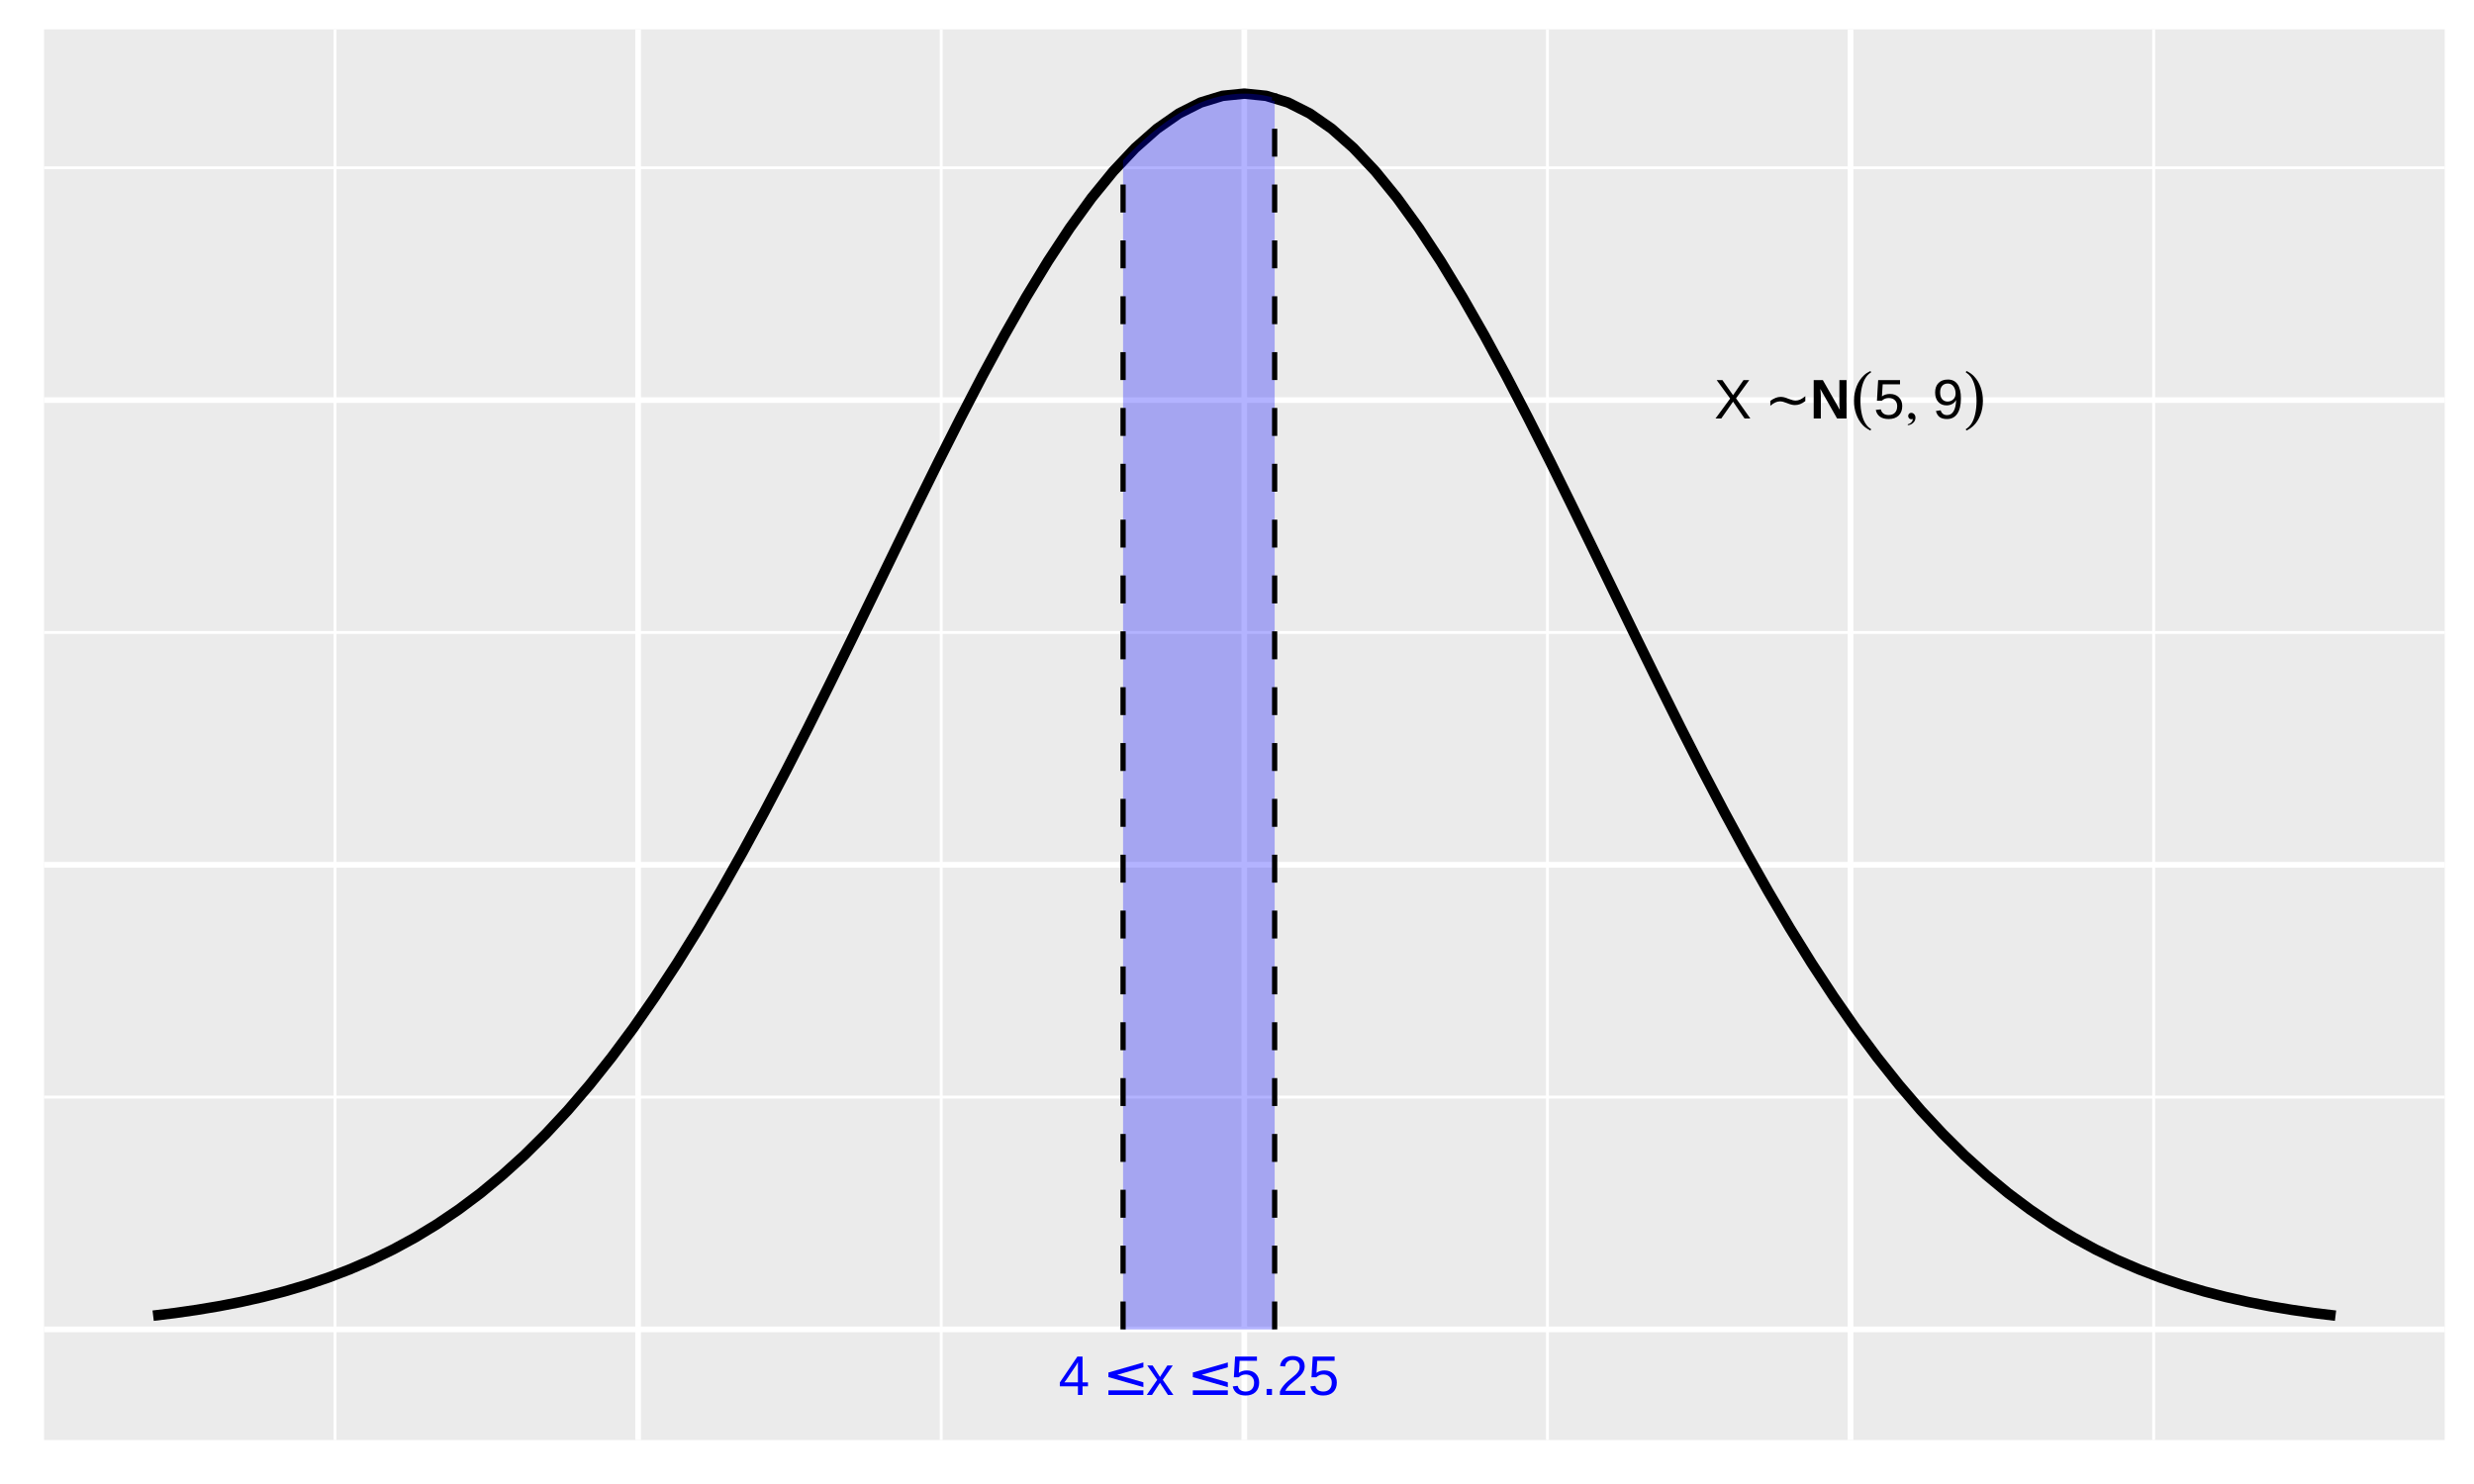
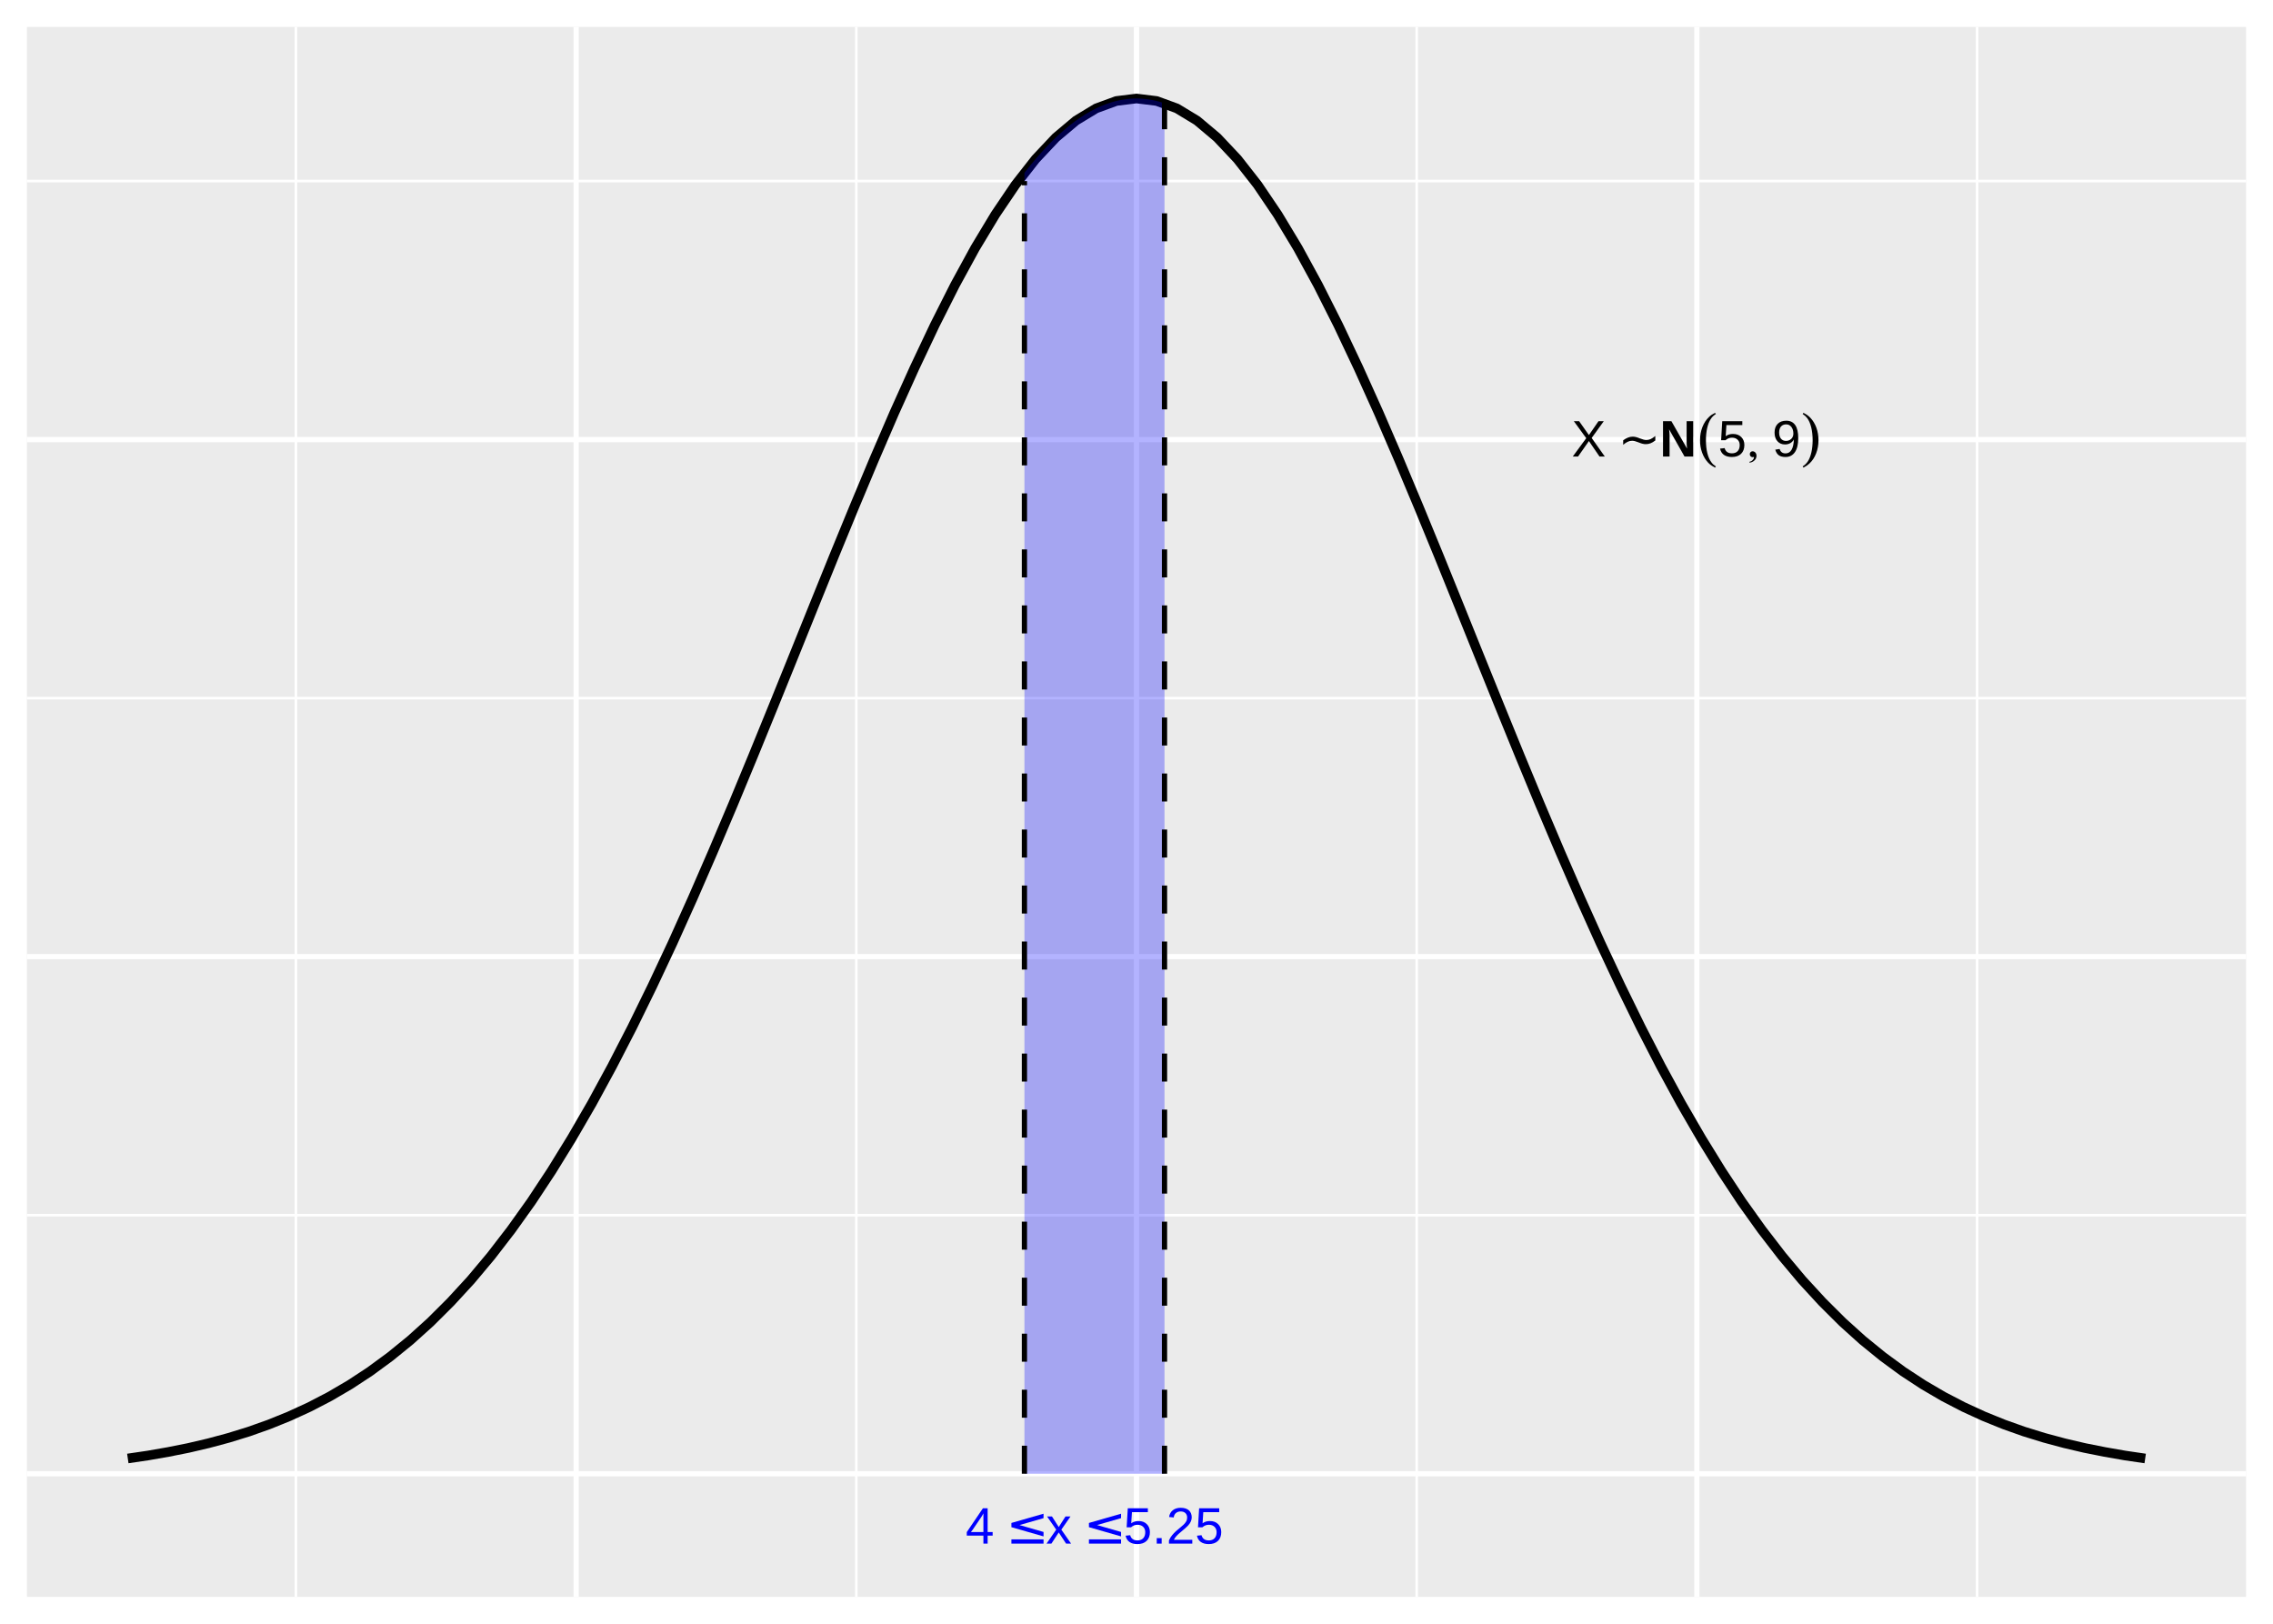
- <svg xmlns="http://www.w3.org/2000/svg" class="svglite" width="504.00pt" height="302.40pt" viewBox="0 0 504.00 302.40">
-   <defs>
-     <style type="text/css">
+ <svg xmlns="http://www.w3.org/2000/svg" width="504.00pt" height="360.01pt" viewBox="0 0 504.00 360.01">
+   <g class="svglite">
+     <defs>
+       <style type="text/css">
    .svglite line, .svglite polyline, .svglite polygon, .svglite path, .svglite rect, .svglite circle {
      fill: none;
      stroke: #000000;
      stroke-linecap: round;
      stroke-linejoin: round;
      stroke-miterlimit: 10.00;
    }
    .svglite text {
      white-space: pre;
    }
+     .svglite g.glyphgroup path {
+       fill: inherit;
+       stroke: none;
+     }
  </style>
-   </defs>
-   <rect width="100%" height="100%" style="stroke: none; fill: #FFFFFF;" />
-   <defs>
-     <clipPath id="cpMC4wMHw1MDQuMDB8MC4wMHwzMDIuNDA=">
-       <rect x="0.00" y="0.00" width="504.00" height="302.40" />
-     </clipPath>
-   </defs>
-   <g clip-path="url(#cpMC4wMHw1MDQuMDB8MC4wMHwzMDIuNDA=)">
-     <rect x="0.00" y="0.00" width="504.00" height="302.40" style="stroke-width: 1.16; stroke: #FFFFFF; fill: #FFFFFF;" />
+     </defs>
+     <rect width="100%" height="100%" style="stroke: none; fill: #FFFFFF;" />
+     <defs>
+       <clipPath id="cpMC4wMHw1MDQuMDB8MC4wMHwzNjAuMDE=">
+         <rect x="0.00" y="0.00" width="504.00" height="360.01" />
+       </clipPath>
+     </defs>
+     <g clip-path="url(#cpMC4wMHw1MDQuMDB8MC4wMHwzNjAuMDE=)">
+       <rect x="0.00" y="0.00" width="504.00" height="360.01" style="stroke-width: 1.16; stroke: #FFFFFF; fill: #FFFFFF;" />
+     </g>
+     <defs>
+       <clipPath id="cpNS45OHw0OTguMDJ8NS45OHwzNTQuMDM=">
+         <rect x="5.98" y="5.98" width="492.04" height="348.05" />
+       </clipPath>
+     </defs>
+     <g clip-path="url(#cpNS45OHw0OTguMDJ8NS45OHwzNTQuMDM=)">
+       <rect x="5.98" y="5.98" width="492.04" height="348.05" style="stroke-width: 1.16; stroke: none; fill: #EBEBEB;" />
+       <polyline points="5.98,269.42 498.02,269.42 " style="stroke-width: 0.58; stroke: #FFFFFF; stroke-linecap: butt;" />
+       <polyline points="5.98,154.78 498.02,154.78 " style="stroke-width: 0.58; stroke: #FFFFFF; stroke-linecap: butt;" />
+       <polyline points="5.98,40.14 498.02,40.14 " style="stroke-width: 0.58; stroke: #FFFFFF; stroke-linecap: butt;" />
+       <polyline points="65.62,354.03 65.62,5.98 " style="stroke-width: 0.58; stroke: #FFFFFF; stroke-linecap: butt;" />
+       <polyline points="189.87,354.03 189.87,5.98 " style="stroke-width: 0.58; stroke: #FFFFFF; stroke-linecap: butt;" />
+       <polyline points="314.13,354.03 314.13,5.98 " style="stroke-width: 0.58; stroke: #FFFFFF; stroke-linecap: butt;" />
+       <polyline points="438.38,354.03 438.38,5.98 " style="stroke-width: 0.58; stroke: #FFFFFF; stroke-linecap: butt;" />
+       <polyline points="5.98,326.74 498.02,326.74 " style="stroke-width: 1.16; stroke: #FFFFFF; stroke-linecap: butt;" />
+       <polyline points="5.98,212.10 498.02,212.10 " style="stroke-width: 1.16; stroke: #FFFFFF; stroke-linecap: butt;" />
+       <polyline points="5.98,97.46 498.02,97.46 " style="stroke-width: 1.16; stroke: #FFFFFF; stroke-linecap: butt;" />
+       <polyline points="127.75,354.03 127.75,5.98 " style="stroke-width: 1.16; stroke: #FFFFFF; stroke-linecap: butt;" />
+       <polyline points="252.00,354.03 252.00,5.98 " style="stroke-width: 1.16; stroke: #FFFFFF; stroke-linecap: butt;" />
+       <polyline points="376.25,354.03 376.25,5.98 " style="stroke-width: 1.16; stroke: #FFFFFF; stroke-linecap: butt;" />
+       <polyline points="28.34,323.36 32.82,322.70 37.29,321.92 41.76,321.03 46.24,319.98 50.71,318.78 55.18,317.40 59.66,315.81 64.13,314.00 68.60,311.95 73.07,309.63 77.55,307.01 82.02,304.08 86.49,300.80 90.97,297.16 95.44,293.13 99.91,288.68 104.39,283.81 108.86,278.48 113.33,272.68 117.81,266.41 122.28,259.64 126.75,252.39 131.23,244.66 135.70,236.44 140.17,227.76 144.64,218.63 149.12,209.09 153.59,199.16 158.06,188.89 162.54,178.33 167.01,167.54 171.48,156.58 175.96,145.51 180.43,134.42 184.90,123.38 189.38,112.48 193.85,101.81 198.32,91.46 202.80,81.52 207.27,72.07 211.74,63.21 216.21,55.02 220.69,47.58 225.16,40.97 229.63,35.26 234.11,30.50 238.58,26.74 243.05,24.03 247.53,22.39 252.00,21.84 256.47,22.39 260.95,24.03 265.42,26.74 269.89,30.50 274.37,35.26 278.84,40.97 283.31,47.58 287.79,55.02 292.26,63.21 296.73,72.07 301.20,81.52 305.68,91.46 310.15,101.81 314.62,112.48 319.10,123.38 323.57,134.42 328.04,145.51 332.52,156.58 336.99,167.54 341.46,178.33 345.94,188.89 350.41,199.16 354.88,209.09 359.36,218.63 363.83,227.76 368.30,236.44 372.77,244.66 377.25,252.39 381.72,259.64 386.19,266.41 390.67,272.68 395.14,278.48 399.61,283.81 404.09,288.68 408.56,293.13 413.03,297.16 417.51,300.80 421.98,304.08 426.45,307.01 430.93,309.63 435.40,311.95 439.87,314.00 444.34,315.81 448.82,317.40 453.29,318.78 457.76,319.98 462.24,321.03 466.71,321.92 471.18,322.70 475.66,323.36 " style="stroke-width: 2.13; stroke-linecap: butt;" />
+       <polygon points="227.15,38.32 227.46,37.92 227.77,37.53 228.08,37.14 228.39,36.75 228.70,36.37 229.01,36.00 229.32,35.63 229.63,35.26 229.94,34.90 230.26,34.54 230.57,34.19 230.88,33.84 231.19,33.49 231.50,33.16 231.81,32.82 232.12,32.49 232.43,32.17 232.74,31.85 233.05,31.53 233.36,31.22 233.67,30.92 233.98,30.62 234.29,30.32 234.60,30.03 234.92,29.74 235.23,29.46 235.54,29.19 235.85,28.92 236.16,28.65 236.47,28.39 236.78,28.13 237.09,27.88 237.40,27.63 237.71,27.39 238.02,27.16 238.33,26.92 238.64,26.70 238.95,26.48 239.26,26.26 239.57,26.05 239.89,25.84 240.20,25.64 240.51,25.44 240.82,25.25 241.13,25.07 241.44,24.89 241.75,24.71 242.06,24.54 242.37,24.38 242.68,24.22 242.99,24.06 243.30,23.91 243.61,23.77 243.92,23.63 244.23,23.49 244.54,23.36 244.86,23.24 245.17,23.12 245.48,23.01 245.79,22.90 246.10,22.80 246.41,22.70 246.72,22.61 247.03,22.52 247.34,22.44 247.65,22.36 247.96,22.29 248.27,22.22 248.58,22.16 248.89,22.11 249.20,22.06 249.51,22.01 249.83,21.97 250.14,21.94 250.45,21.91 250.76,21.88 251.07,21.87 251.38,21.85 251.69,21.84 252.00,21.84 252.31,21.84 252.62,21.85 252.93,21.87 253.24,21.88 253.55,21.91 253.86,21.94 254.17,21.97 254.49,22.01 254.80,22.06 255.11,22.11 255.42,22.16 255.73,22.22 256.04,22.29 256.35,22.36 256.66,22.44 256.97,22.52 257.28,22.61 257.59,22.70 257.90,22.80 258.21,22.90 258.21,326.74 257.90,326.74 257.59,326.74 257.28,326.74 256.97,326.74 256.66,326.74 256.35,326.74 256.04,326.74 255.73,326.74 255.42,326.74 255.11,326.74 254.80,326.74 254.49,326.74 254.17,326.74 253.86,326.74 253.55,326.74 253.24,326.74 252.93,326.74 252.62,326.74 252.31,326.74 252.00,326.74 251.69,326.74 251.38,326.74 251.07,326.74 250.76,326.74 250.45,326.74 250.14,326.74 249.83,326.74 249.51,326.74 249.20,326.74 248.89,326.74 248.58,326.74 248.27,326.74 247.96,326.74 247.65,326.74 247.34,326.74 247.03,326.74 246.72,326.74 246.41,326.74 246.10,326.74 245.79,326.74 245.48,326.74 245.17,326.74 244.86,326.74 244.54,326.74 244.23,326.74 243.92,326.74 243.61,326.74 243.30,326.74 242.99,326.74 242.68,326.74 242.37,326.74 242.06,326.74 241.75,326.74 241.44,326.74 241.13,326.74 240.82,326.74 240.51,326.74 240.20,326.74 239.89,326.74 239.57,326.74 239.26,326.74 238.95,326.74 238.64,326.74 238.33,326.74 238.02,326.74 237.71,326.74 237.40,326.74 237.09,326.74 236.78,326.74 236.47,326.74 236.16,326.74 235.85,326.74 235.54,326.74 235.23,326.74 234.92,326.74 234.60,326.74 234.29,326.74 233.98,326.74 233.67,326.74 233.36,326.74 233.05,326.74 232.74,326.74 232.43,326.74 232.12,326.74 231.81,326.74 231.50,326.74 231.19,326.74 230.88,326.74 230.57,326.74 230.26,326.74 229.94,326.74 229.63,326.74 229.32,326.74 229.01,326.74 228.70,326.74 228.39,326.74 228.08,326.74 227.77,326.74 227.46,326.74 227.15,326.74 " style="stroke-width: 0.00; stroke: none; stroke-linecap: butt; fill: #0000FF; fill-opacity: 0.30;" />
+       <polyline points="227.15,38.32 227.46,37.92 227.77,37.53 228.08,37.14 228.39,36.75 228.70,36.37 229.01,36.00 229.32,35.63 229.63,35.26 229.94,34.90 230.26,34.54 230.57,34.19 230.88,33.84 231.19,33.49 231.50,33.16 231.81,32.82 232.12,32.49 232.43,32.17 232.74,31.85 233.05,31.53 233.36,31.22 233.67,30.92 233.98,30.62 234.29,30.32 234.60,30.03 234.92,29.74 235.23,29.46 235.54,29.19 235.85,28.92 236.16,28.65 236.47,28.39 236.78,28.13 237.09,27.88 237.40,27.63 237.71,27.39 238.02,27.16 238.33,26.92 238.64,26.70 238.95,26.48 239.26,26.26 239.57,26.05 239.89,25.84 240.20,25.64 240.51,25.44 240.82,25.25 241.13,25.07 241.44,24.89 241.75,24.71 242.06,24.54 242.37,24.38 242.68,24.22 242.99,24.06 243.30,23.91 243.61,23.77 243.92,23.63 244.23,23.49 244.54,23.36 244.86,23.24 245.17,23.12 245.48,23.01 245.79,22.90 246.10,22.80 246.41,22.70 246.72,22.61 247.03,22.52 247.34,22.44 247.65,22.36 247.96,22.29 248.27,22.22 248.58,22.16 248.89,22.11 249.20,22.06 249.51,22.01 249.83,21.97 250.14,21.94 250.45,21.91 250.76,21.88 251.07,21.87 251.38,21.85 251.69,21.84 252.00,21.84 252.31,21.84 252.62,21.85 252.93,21.87 253.24,21.88 253.55,21.91 253.86,21.94 254.17,21.97 254.49,22.01 254.80,22.06 255.11,22.11 255.42,22.16 255.73,22.22 256.04,22.29 256.35,22.36 256.66,22.44 256.97,22.52 257.28,22.61 257.59,22.70 257.90,22.80 258.21,22.90 " style="stroke-width: 1.16; stroke: none; stroke-linecap: butt;" />
+       <line x1="227.15" y1="326.74" x2="227.15" y2="40.14" style="stroke-width: 1.16; stroke-dasharray: 6.21,6.21; stroke-linecap: butt;" />
+       <line x1="258.21" y1="326.74" x2="258.21" y2="21.80" style="stroke-width: 1.16; stroke-dasharray: 6.21,6.21; stroke-linecap: butt;" />
+       <text x="214.10" y="342.23" style="font-size: 11.38px;fill: #0000FF; font-family: &quot;Arial&quot;;" textLength="6.33px" lengthAdjust="spacingAndGlyphs">4</text>
+       <text x="223.06" y="342.23" style="font-size: 11.38px;fill: #0000FF; font-family: &quot;Symbol&quot;;" textLength="6.25px" lengthAdjust="spacingAndGlyphs">≤</text>
+       <text x="231.93" y="342.23" style="font-size: 11.38px;fill: #0000FF; font-family: &quot;Arial&quot;;" textLength="5.69px" lengthAdjust="spacingAndGlyphs">x</text>
+       <text x="240.25" y="342.23" style="font-size: 11.38px;fill: #0000FF; font-family: &quot;Symbol&quot;;" textLength="6.25px" lengthAdjust="spacingAndGlyphs">≤</text>
+       <text x="249.13" y="342.23" style="font-size: 11.38px;fill: #0000FF; font-family: &quot;Arial&quot;;" textLength="22.14px" lengthAdjust="spacingAndGlyphs">5.25</text>
+       <text x="348.49" y="101.21" style="font-size: 11.38px; font-family: &quot;Arial&quot;;" textLength="7.59px" lengthAdjust="spacingAndGlyphs">X</text>
+       <text x="358.71" y="101.21" style="font-size: 11.38px; font-family: &quot;Arial&quot;;" textLength="6.25px" lengthAdjust="spacingAndGlyphs">∼</text>
+       <text x="367.98" y="101.21" style="font-size: 11.38px; font-weight: bold; font-family: &quot;Arial&quot;;" textLength="8.22px" lengthAdjust="spacingAndGlyphs">N</text>
+       <text x="376.20" y="101.21" style="font-size: 14.23px; font-family: &quot;Symbol&quot;;" textLength="4.73px" lengthAdjust="spacingAndGlyphs">(</text>
+       <text x="380.94" y="101.21" style="font-size: 11.38px; font-family: &quot;Arial&quot;;" textLength="6.33px" lengthAdjust="spacingAndGlyphs">5</text>
+       <text x="387.27" y="101.21" style="font-size: 11.38px; font-family: &quot;Symbol&quot;;" textLength="2.84px" lengthAdjust="spacingAndGlyphs">,</text>
+       <text x="390.11" y="101.21" style="font-size: 11.38px; font-family: &quot;Symbol&quot;;" textLength="2.84px" lengthAdjust="spacingAndGlyphs"> </text>
+       <text x="392.95" y="101.21" style="font-size: 11.38px; font-family: &quot;Arial&quot;;" textLength="6.33px" lengthAdjust="spacingAndGlyphs">9</text>
+       <text x="399.28" y="101.21" style="font-size: 14.23px; font-family: &quot;Symbol&quot;;" textLength="4.73px" lengthAdjust="spacingAndGlyphs">)</text>
+     </g>
+     <g clip-path="url(#cpMC4wMHw1MDQuMDB8MC4wMHwzNjAuMDE=)">
+ </g>
  </g>
-   <defs>
-     <clipPath id="cpOC45N3w0OTguMDJ8NS45OHwyOTMuNDM=">
-       <rect x="8.97" y="5.98" width="489.06" height="287.46" />
-     </clipPath>
-   </defs>
-   <g clip-path="url(#cpOC45N3w0OTguMDJ8NS45OHwyOTMuNDM=)">
-     <rect x="8.97" y="5.98" width="489.06" height="287.46" style="stroke-width: 1.16; stroke: none; fill: #EBEBEB;" />
-     <polyline points="8.97,223.56 498.02,223.56 " style="stroke-width: 0.58; stroke: #FFFFFF; stroke-linecap: butt;" />
-     <polyline points="8.97,128.88 498.02,128.88 " style="stroke-width: 0.58; stroke: #FFFFFF; stroke-linecap: butt;" />
-     <polyline points="8.97,34.19 498.02,34.19 " style="stroke-width: 0.58; stroke: #FFFFFF; stroke-linecap: butt;" />
-     <polyline points="68.25,293.43 68.25,5.98 " style="stroke-width: 0.58; stroke: #FFFFFF; stroke-linecap: butt;" />
-     <polyline points="191.74,293.43 191.74,5.98 " style="stroke-width: 0.58; stroke: #FFFFFF; stroke-linecap: butt;" />
-     <polyline points="315.24,293.43 315.24,5.98 " style="stroke-width: 0.58; stroke: #FFFFFF; stroke-linecap: butt;" />
-     <polyline points="438.74,293.43 438.74,5.98 " style="stroke-width: 0.58; stroke: #FFFFFF; stroke-linecap: butt;" />
-     <polyline points="8.97,270.90 498.02,270.90 " style="stroke-width: 1.16; stroke: #FFFFFF; stroke-linecap: butt;" />
-     <polyline points="8.97,176.22 498.02,176.22 " style="stroke-width: 1.16; stroke: #FFFFFF; stroke-linecap: butt;" />
-     <polyline points="8.97,81.53 498.02,81.53 " style="stroke-width: 1.16; stroke: #FFFFFF; stroke-linecap: butt;" />
-     <polyline points="130.00,293.43 130.00,5.98 " style="stroke-width: 1.16; stroke: #FFFFFF; stroke-linecap: butt;" />
-     <polyline points="253.49,293.43 253.49,5.98 " style="stroke-width: 1.16; stroke: #FFFFFF; stroke-linecap: butt;" />
-     <polyline points="376.99,293.43 376.99,5.98 " style="stroke-width: 1.16; stroke: #FFFFFF; stroke-linecap: butt;" />
-     <polyline points="31.20,268.10 35.64,267.56 40.09,266.92 44.53,266.18 48.98,265.32 53.43,264.32 57.87,263.18 62.32,261.87 66.76,260.38 71.21,258.68 75.66,256.76 80.10,254.60 84.55,252.18 88.99,249.48 93.44,246.47 97.89,243.14 102.33,239.46 106.78,235.44 111.22,231.03 115.67,226.25 120.12,221.06 124.56,215.48 129.01,209.49 133.45,203.10 137.90,196.32 142.35,189.15 146.79,181.61 151.24,173.72 155.68,165.53 160.13,157.05 164.58,148.33 169.02,139.41 173.47,130.36 177.91,121.22 182.36,112.06 186.80,102.94 191.25,93.94 195.70,85.13 200.14,76.58 204.59,68.36 209.03,60.56 213.48,53.24 217.93,46.48 222.37,40.34 226.82,34.88 231.26,30.16 235.71,26.23 240.16,23.13 244.60,20.89 249.05,19.53 253.49,19.08 257.94,19.53 262.39,20.89 266.83,23.13 271.28,26.23 275.72,30.16 280.17,34.88 284.62,40.34 289.06,46.48 293.51,53.24 297.95,60.56 302.40,68.36 306.85,76.58 311.29,85.13 315.74,93.94 320.18,102.94 324.63,112.06 329.08,121.22 333.52,130.36 337.97,139.41 342.41,148.33 346.86,157.05 351.31,165.53 355.75,173.72 360.20,181.61 364.64,189.15 369.09,196.32 373.54,203.10 377.98,209.49 382.43,215.48 386.87,221.06 391.32,226.25 395.77,231.03 400.21,235.44 404.66,239.46 409.10,243.14 413.55,246.47 418.00,249.48 422.44,252.18 426.89,254.60 431.33,256.76 435.78,258.68 440.22,260.38 444.67,261.87 449.12,263.18 453.56,264.32 458.01,265.32 462.45,266.18 466.90,266.92 471.35,267.56 475.79,268.10 " style="stroke-width: 2.13; stroke-linecap: butt;" />
-     <polygon points="228.79,32.69 229.10,32.36 229.41,32.03 229.72,31.71 230.03,31.39 230.34,31.08 230.65,30.77 230.96,30.46 231.26,30.16 231.57,29.86 231.88,29.57 232.19,29.28 232.50,28.99 232.81,28.70 233.12,28.42 233.43,28.15 233.73,27.88 234.04,27.61 234.35,27.34 234.66,27.08 234.97,26.83 235.28,26.58 235.59,26.33 235.90,26.08 236.20,25.84 236.51,25.61 236.82,25.37 237.13,25.15 237.44,24.92 237.75,24.70 238.06,24.49 238.37,24.27 238.67,24.07 238.98,23.86 239.29,23.66 239.60,23.47 239.91,23.28 240.22,23.09 240.53,22.91 240.84,22.73 241.14,22.55 241.45,22.38 241.76,22.22 242.07,22.06 242.38,21.90 242.69,21.74 243.00,21.59 243.31,21.45 243.61,21.31 243.92,21.17 244.23,21.04 244.54,20.91 244.85,20.79 245.16,20.67 245.47,20.55 245.78,20.44 246.08,20.34 246.39,20.23 246.70,20.14 247.01,20.04 247.32,19.95 247.63,19.87 247.94,19.79 248.25,19.71 248.55,19.64 248.86,19.57 249.17,19.51 249.48,19.45 249.79,19.39 250.10,19.34 250.41,19.30 250.72,19.26 251.02,19.22 251.33,19.19 251.64,19.16 251.95,19.13 252.26,19.12 252.57,19.10 252.88,19.09 253.19,19.08 253.49,19.08 253.80,19.08 254.11,19.09 254.42,19.10 254.73,19.12 255.04,19.13 255.35,19.16 255.66,19.19 255.96,19.22 256.27,19.26 256.58,19.30 256.89,19.34 257.20,19.39 257.51,19.45 257.82,19.51 258.13,19.57 258.43,19.64 258.74,19.71 259.05,19.79 259.36,19.87 259.67,19.95 259.67,270.90 259.36,270.90 259.05,270.90 258.74,270.90 258.43,270.90 258.13,270.90 257.82,270.90 257.51,270.90 257.20,270.90 256.89,270.90 256.58,270.90 256.27,270.90 255.96,270.90 255.66,270.90 255.35,270.90 255.04,270.90 254.73,270.90 254.42,270.90 254.11,270.90 253.80,270.90 253.49,270.90 253.19,270.90 252.88,270.90 252.57,270.90 252.26,270.90 251.95,270.90 251.64,270.90 251.33,270.90 251.02,270.90 250.72,270.90 250.41,270.90 250.10,270.90 249.79,270.90 249.48,270.90 249.17,270.90 248.86,270.90 248.55,270.90 248.25,270.90 247.94,270.90 247.63,270.90 247.32,270.90 247.01,270.90 246.70,270.90 246.39,270.90 246.08,270.90 245.78,270.90 245.47,270.90 245.16,270.90 244.85,270.90 244.54,270.90 244.23,270.90 243.92,270.90 243.61,270.90 243.31,270.90 243.00,270.90 242.69,270.90 242.38,270.90 242.07,270.90 241.76,270.90 241.45,270.90 241.14,270.90 240.84,270.90 240.53,270.90 240.22,270.90 239.91,270.90 239.60,270.90 239.29,270.90 238.98,270.90 238.67,270.90 238.37,270.90 238.06,270.90 237.75,270.90 237.44,270.90 237.13,270.90 236.82,270.90 236.51,270.90 236.20,270.90 235.90,270.90 235.59,270.90 235.28,270.90 234.97,270.90 234.66,270.90 234.35,270.90 234.04,270.90 233.73,270.90 233.43,270.90 233.12,270.90 232.81,270.90 232.50,270.90 232.19,270.90 231.88,270.90 231.57,270.90 231.26,270.90 230.96,270.90 230.65,270.90 230.34,270.90 230.03,270.90 229.72,270.90 229.41,270.90 229.10,270.90 228.79,270.90 " style="stroke-width: 0.00; stroke: none; stroke-linecap: butt; fill: #0000FF; fill-opacity: 0.30;" />
-     <polyline points="228.79,32.69 229.10,32.36 229.41,32.03 229.72,31.71 230.03,31.39 230.34,31.08 230.65,30.77 230.96,30.46 231.26,30.16 231.57,29.86 231.88,29.57 232.19,29.28 232.50,28.99 232.81,28.70 233.12,28.42 233.43,28.15 233.73,27.88 234.04,27.61 234.35,27.34 234.66,27.08 234.97,26.83 235.28,26.58 235.59,26.33 235.90,26.08 236.20,25.84 236.51,25.61 236.82,25.37 237.13,25.15 237.44,24.92 237.75,24.70 238.06,24.49 238.37,24.27 238.67,24.07 238.98,23.86 239.29,23.66 239.60,23.47 239.91,23.28 240.22,23.09 240.53,22.91 240.84,22.73 241.14,22.55 241.45,22.38 241.76,22.22 242.07,22.06 242.38,21.90 242.69,21.74 243.00,21.59 243.31,21.45 243.61,21.31 243.92,21.17 244.23,21.04 244.54,20.91 244.85,20.79 245.16,20.67 245.47,20.55 245.78,20.44 246.08,20.34 246.39,20.23 246.70,20.14 247.01,20.04 247.32,19.95 247.63,19.87 247.94,19.79 248.25,19.71 248.55,19.64 248.86,19.57 249.17,19.51 249.48,19.45 249.79,19.39 250.10,19.34 250.41,19.30 250.72,19.26 251.02,19.22 251.33,19.19 251.64,19.16 251.95,19.13 252.26,19.12 252.57,19.10 252.88,19.09 253.19,19.08 253.49,19.08 253.80,19.08 254.11,19.09 254.42,19.10 254.73,19.12 255.04,19.13 255.35,19.16 255.66,19.19 255.96,19.22 256.27,19.26 256.58,19.30 256.89,19.34 257.20,19.39 257.51,19.45 257.82,19.51 258.13,19.57 258.43,19.64 258.74,19.71 259.05,19.79 259.36,19.87 259.67,19.95 " style="stroke-width: 1.07; stroke: none; stroke-linecap: butt;" />
-     <line x1="228.79" y1="270.90" x2="228.79" y2="34.19" style="stroke-width: 1.07; stroke-dasharray: 5.69,5.69; stroke-linecap: butt;" />
-     <line x1="259.67" y1="270.90" x2="259.67" y2="19.04" style="stroke-width: 1.07; stroke-dasharray: 5.69,5.69; stroke-linecap: butt;" />
-     <text x="215.64" y="284.26" style="font-size: 11.38px;fill: #0000FF; font-family: &quot;Arial&quot;;" textLength="6.33px" lengthAdjust="spacingAndGlyphs">4</text>
-     <text x="224.60" y="284.26" style="font-size: 11.38px;fill: #0000FF; font-family: &quot;Symbol&quot;;" textLength="6.24px" lengthAdjust="spacingAndGlyphs">≤</text>
-     <text x="233.48" y="284.26" style="font-size: 11.38px;fill: #0000FF; font-family: &quot;Arial&quot;;" textLength="5.69px" lengthAdjust="spacingAndGlyphs">x</text>
-     <text x="241.80" y="284.26" style="font-size: 11.38px;fill: #0000FF; font-family: &quot;Symbol&quot;;" textLength="6.24px" lengthAdjust="spacingAndGlyphs">≤</text>
-     <text x="250.67" y="284.26" style="font-size: 11.38px;fill: #0000FF; font-family: &quot;Arial&quot;;" textLength="22.15px" lengthAdjust="spacingAndGlyphs">5.25</text>
-     <text x="349.23" y="85.28" style="font-size: 11.38px; font-family: &quot;Arial&quot;;" textLength="7.59px" lengthAdjust="spacingAndGlyphs">X</text>
-     <text x="359.45" y="85.28" style="font-size: 11.38px; font-family: &quot;Arial&quot;;" textLength="7.21px" lengthAdjust="spacingAndGlyphs">∼</text>
-     <text x="368.72" y="85.28" style="font-size: 11.38px; font-weight: bold; font-family: &quot;Arial&quot;;" textLength="8.22px" lengthAdjust="spacingAndGlyphs">N</text>
-     <text x="376.94" y="85.28" style="font-size: 14.23px; font-family: &quot;Symbol&quot;;" textLength="4.74px" lengthAdjust="spacingAndGlyphs">(</text>
-     <text x="381.68" y="85.28" style="font-size: 11.38px; font-family: &quot;Arial&quot;;" textLength="6.33px" lengthAdjust="spacingAndGlyphs">5</text>
-     <text x="388.01" y="85.28" style="font-size: 11.38px; font-family: &quot;Symbol&quot;;" textLength="2.84px" lengthAdjust="spacingAndGlyphs">,</text>
-     <text x="390.85" y="85.28" style="font-size: 11.38px; font-family: &quot;Symbol&quot;;" textLength="2.84px" lengthAdjust="spacingAndGlyphs"> </text>
-     <text x="393.69" y="85.28" style="font-size: 11.38px; font-family: &quot;Arial&quot;;" textLength="6.33px" lengthAdjust="spacingAndGlyphs">9</text>
-     <text x="400.02" y="85.28" style="font-size: 14.23px; font-family: &quot;Symbol&quot;;" textLength="4.74px" lengthAdjust="spacingAndGlyphs">)</text>
-   </g>
-   <g clip-path="url(#cpMC4wMHw1MDQuMDB8MC4wMHwzMDIuNDA=)">
- </g>
</svg>
